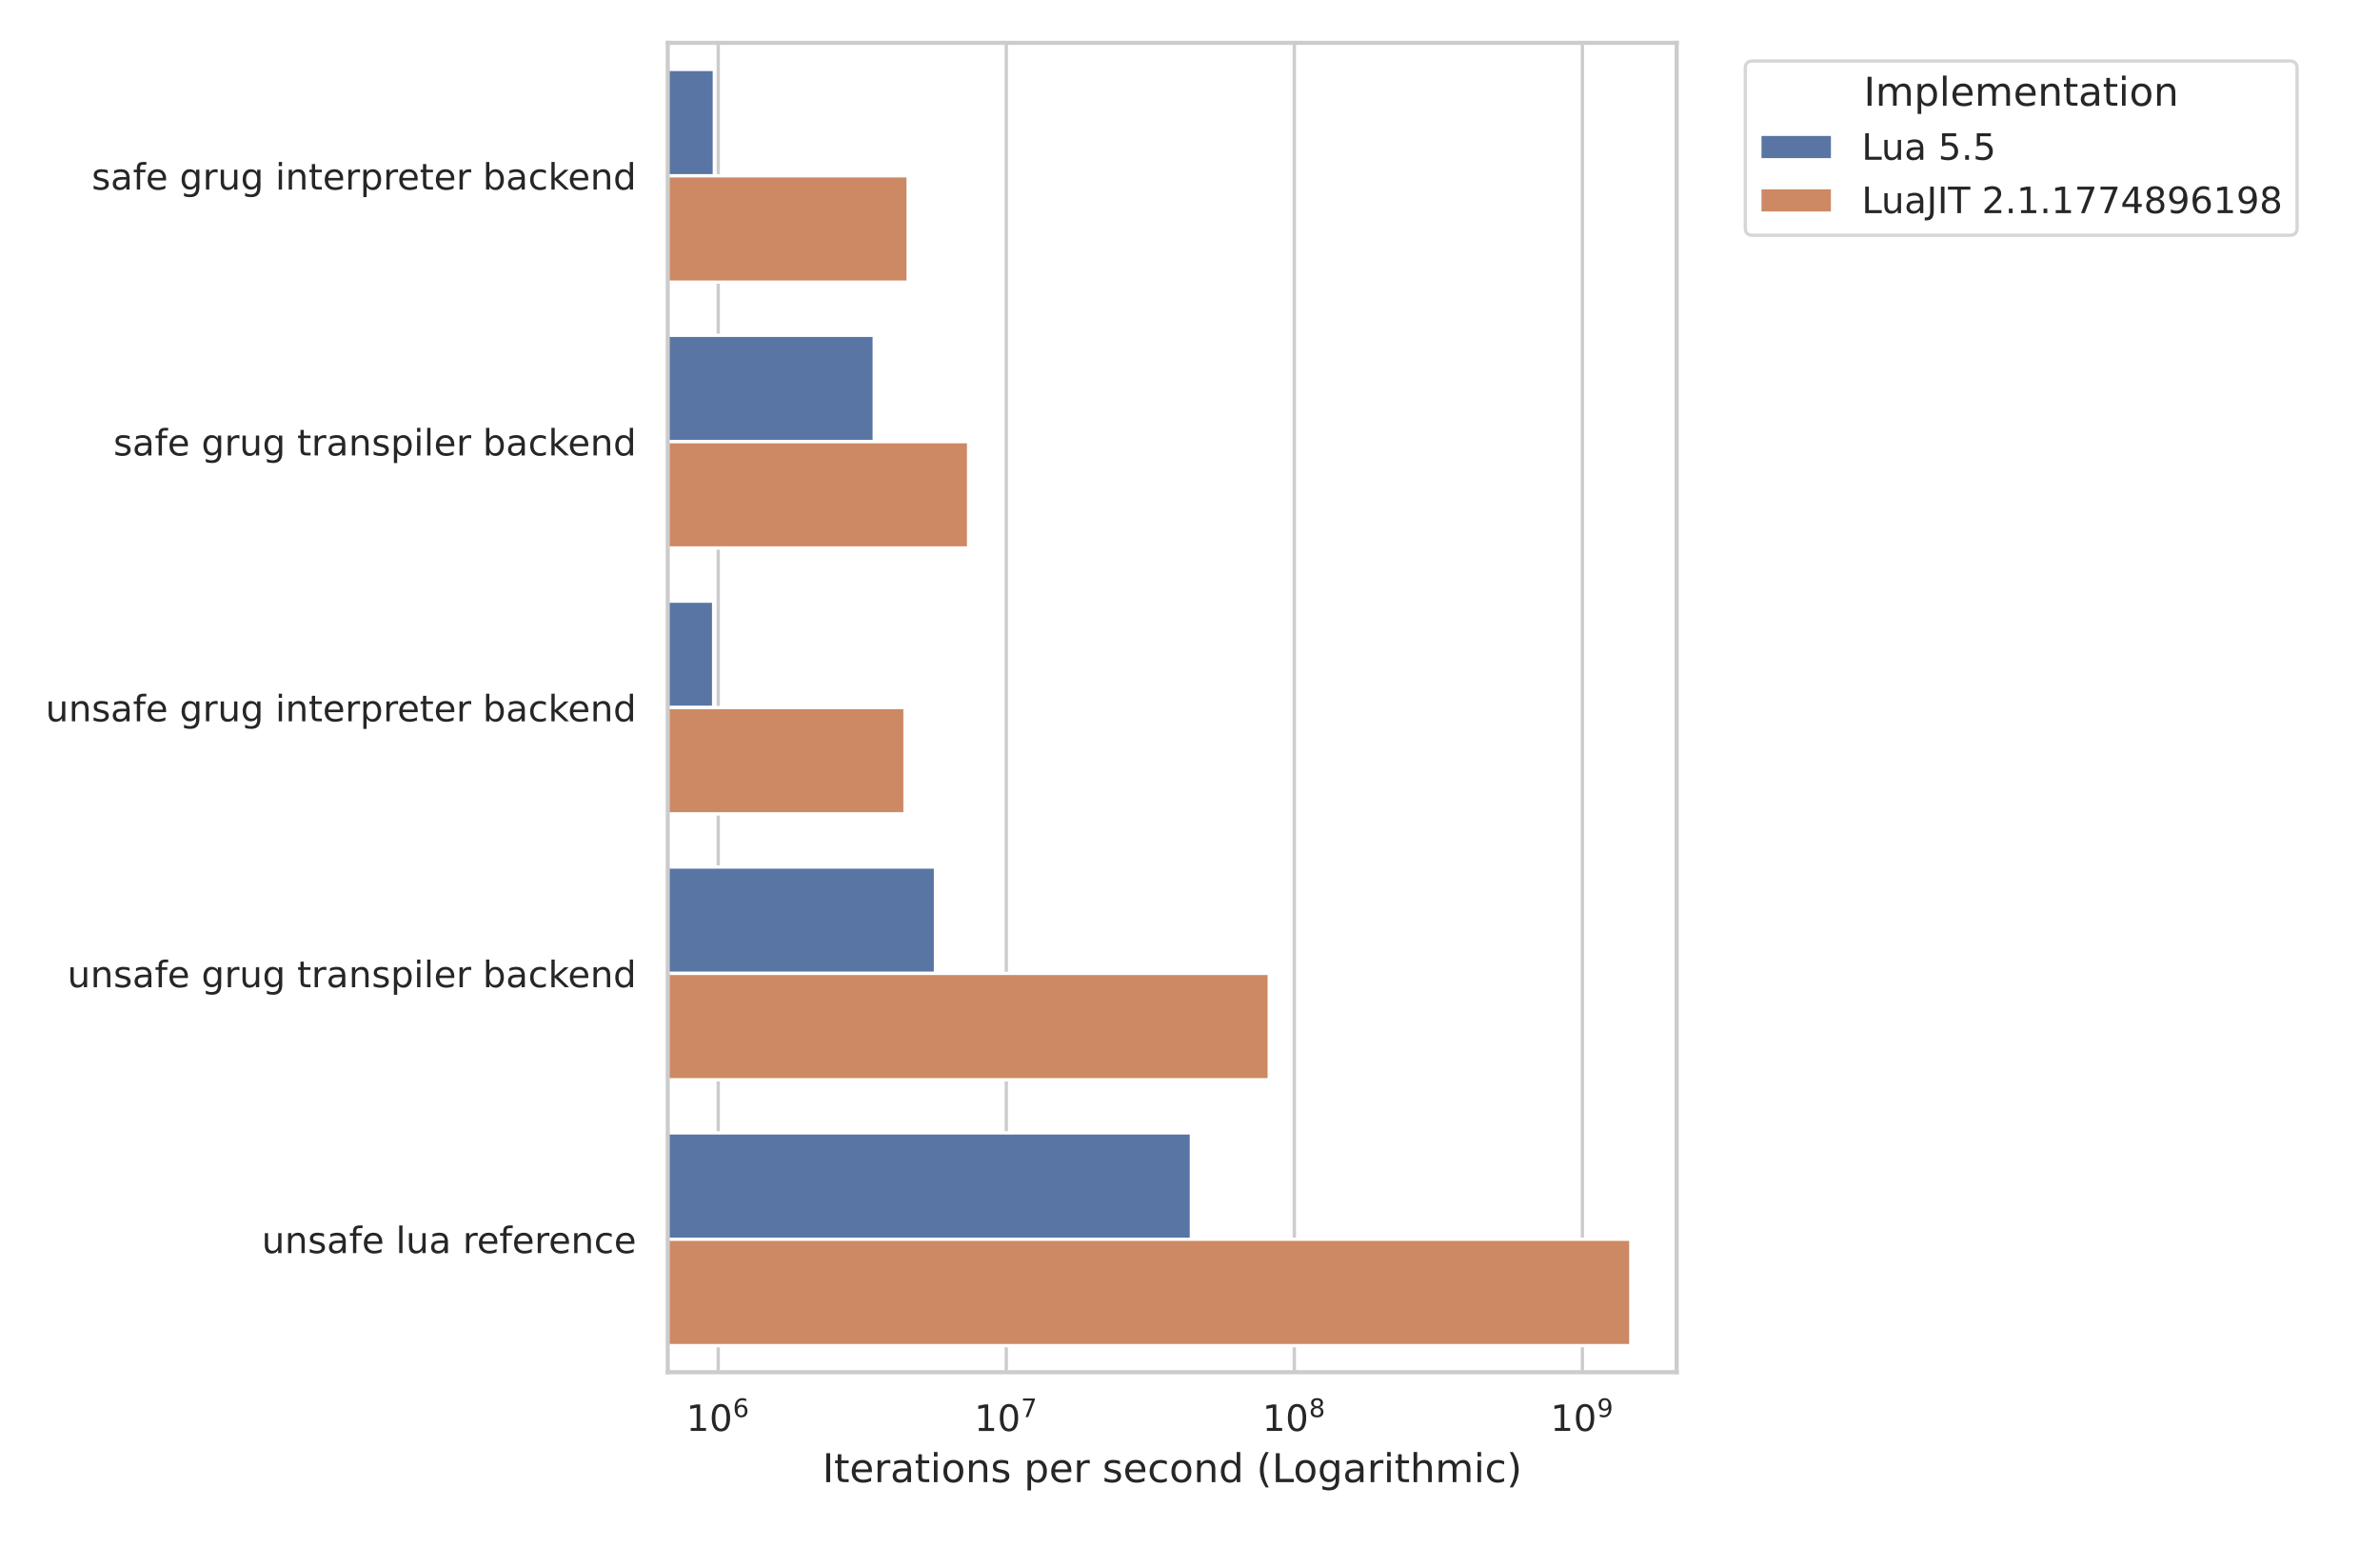
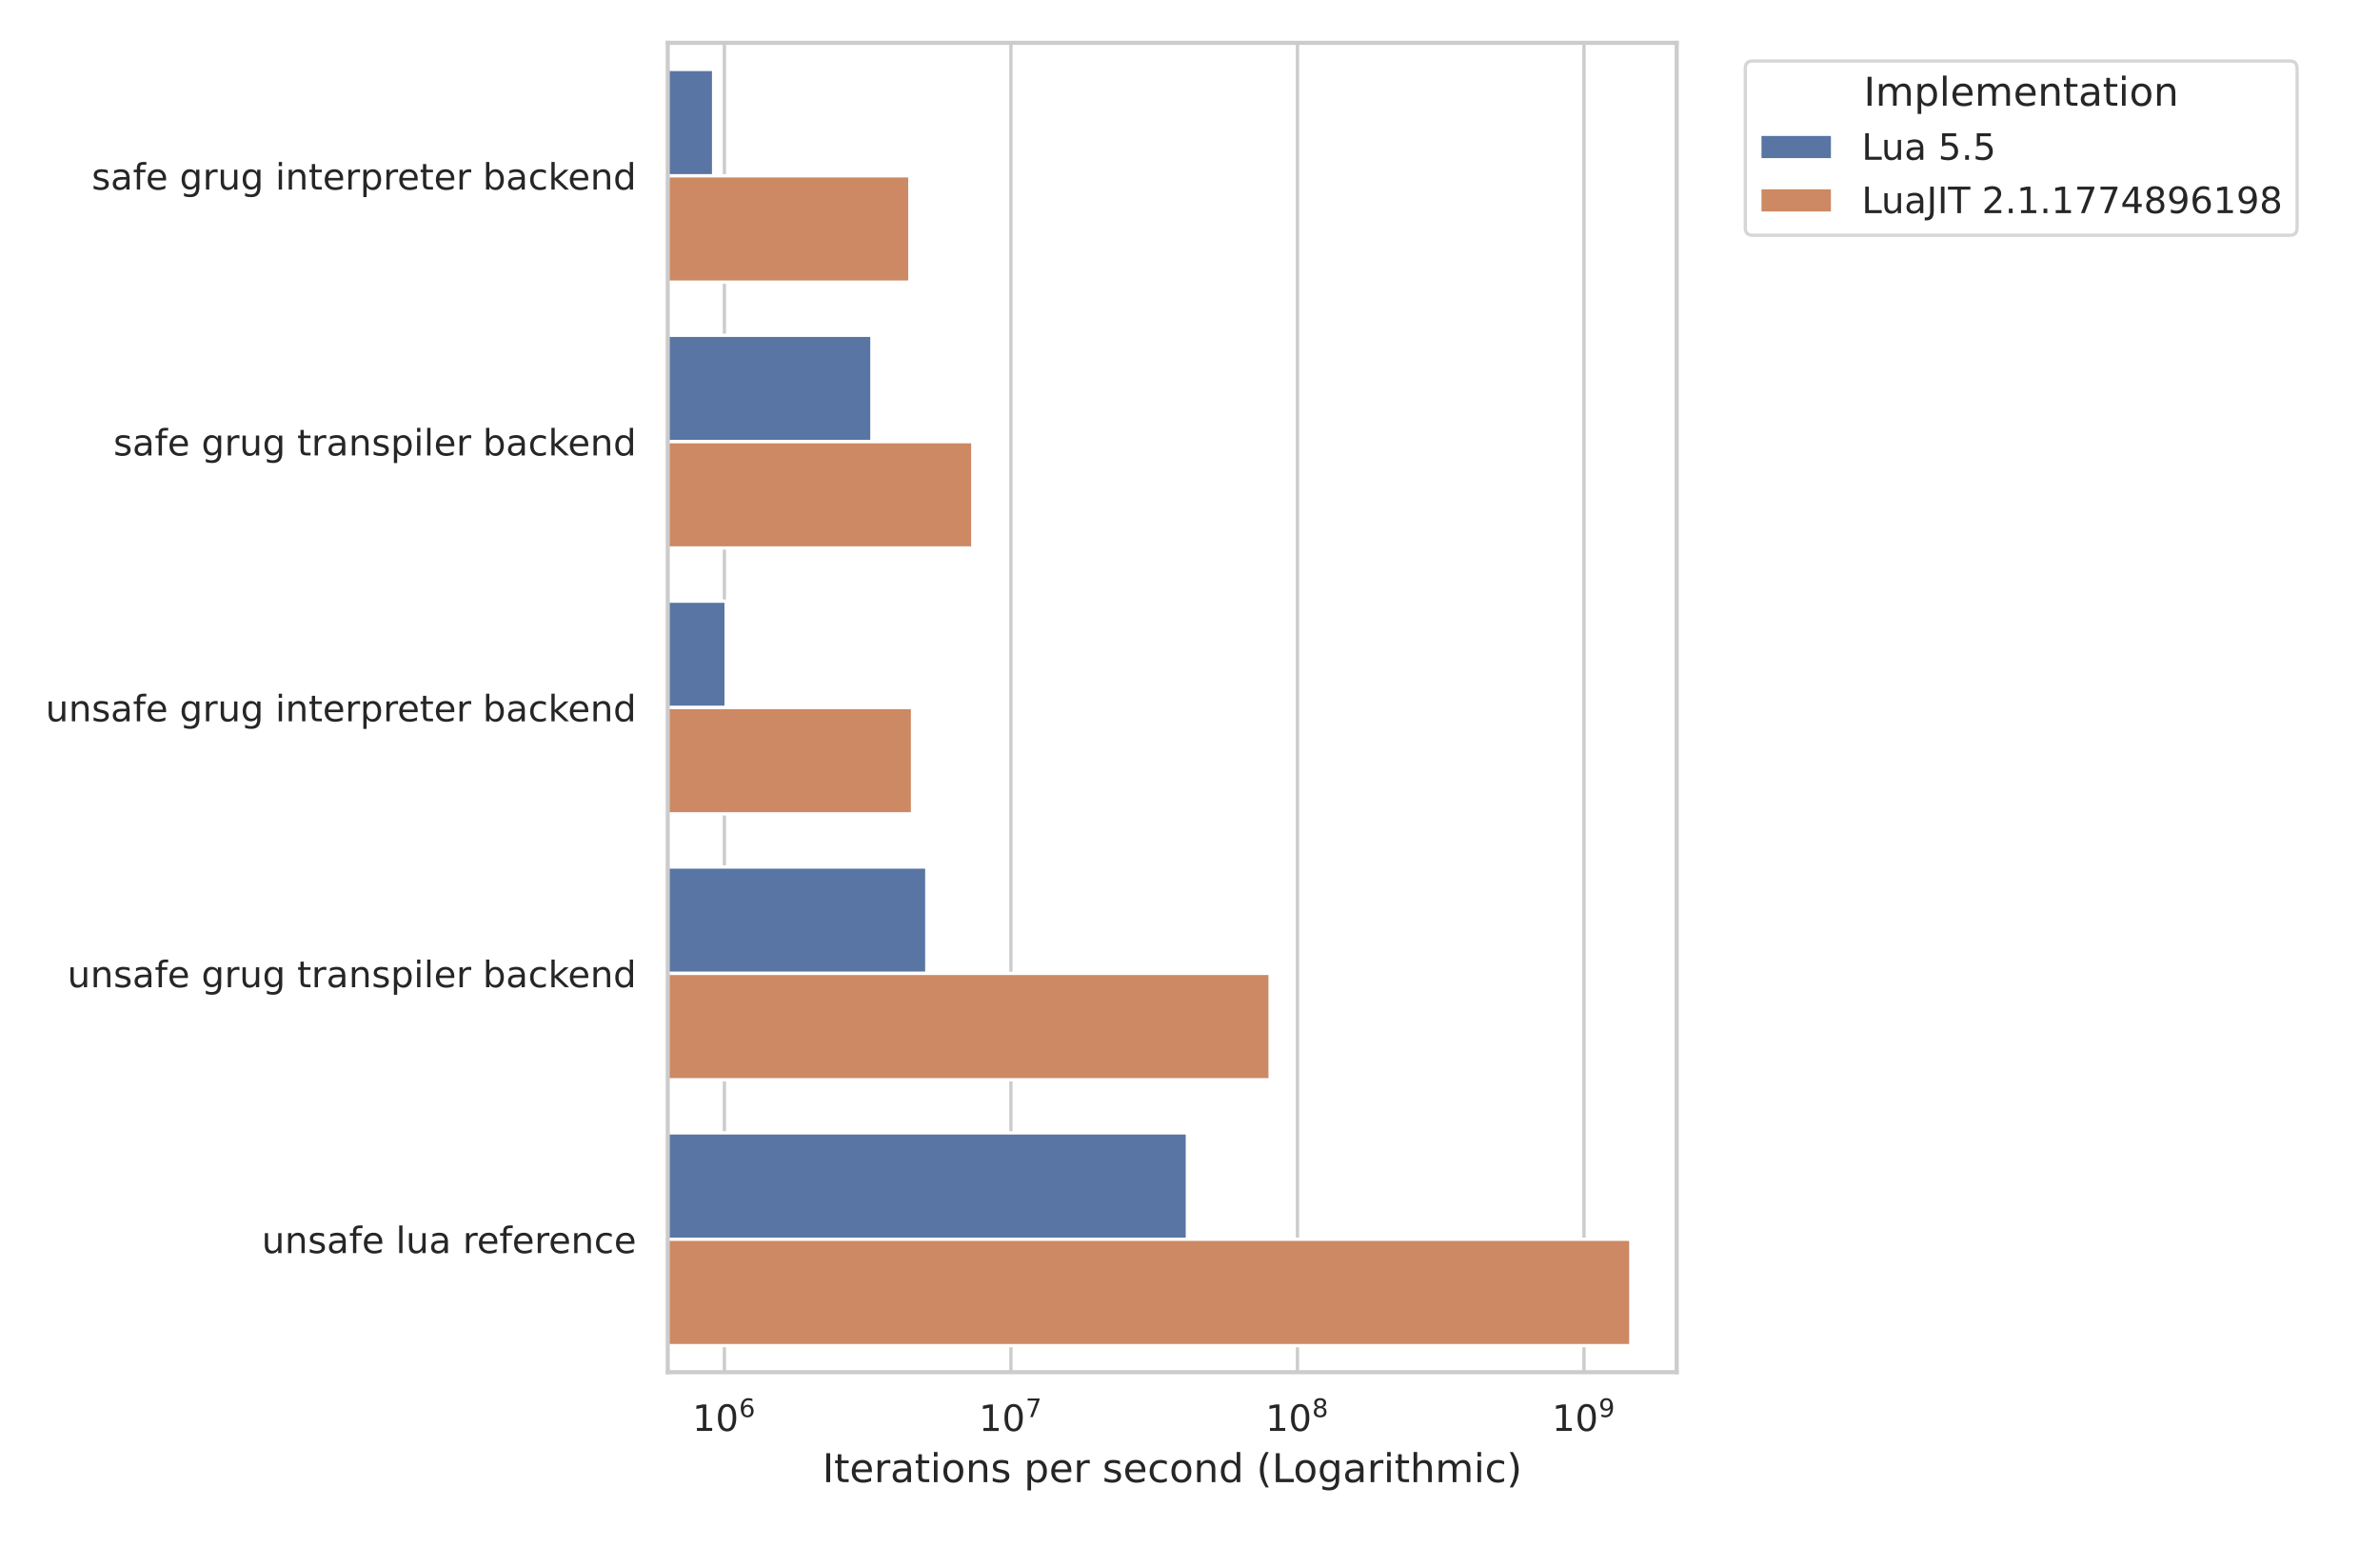
<svg xmlns="http://www.w3.org/2000/svg" xmlns:xlink="http://www.w3.org/1999/xlink" width="720pt" height="468pt" viewBox="0 0 720 468" version="1.1">
  <defs>
    <style type="text/css">*{stroke-linejoin: round; stroke-linecap: butt}</style>
  </defs>
  <g id="figure_1">
    <g id="patch_1">
      <path d="M 0 468  L 720 468  L 720 0  L 0 0  z " style="fill: #ffffff" />
    </g>
    <g id="axes_1">
      <g id="patch_2">
        <path d="M 202.01 415.116  L 507.23 415.116  L 507.23 12.96  L 202.01 12.96  z " style="fill: #ffffff" />
      </g>
      <g id="matplotlib.axis_1">
        <g id="xtick_1">
          <g id="line2d_1">
-             <path d="M 217.283 415.116  L 217.283 12.96  " clip-path="url(#pfead2e933a)" style="fill: none; stroke: #cccccc; stroke-linecap: round" />
+             <path d="M 219.144 415.116  L 219.144 12.96  " clip-path="url(#ped291c36e3)" style="fill: none; stroke: #cccccc; stroke-linecap: round" />
          </g>
          <g id="text_1">
-             <g style="fill: #262626" transform="translate(207.6026 432.9743) scale(0.11 -0.11)">
+             <g style="fill: #262626" transform="translate(209.4644 432.9743) scale(0.11 -0.11)">
              <defs>
                <path id="DejaVuSans-31" d="M 794 531  L 1825 531  L 1825 4091  L 703 3866  L 703 4441  L 1819 4666  L 2450 4666  L 2450 531  L 3481 531  L 3481 0  L 794 0  L 794 531  z " transform="scale(0.015625)" />
                <path id="DejaVuSans-30" d="M 2034 4250  Q 1547 4250 1301 3770  Q 1056 3291 1056 2328  Q 1056 1369 1301 889  Q 1547 409 2034 409  Q 2525 409 2770 889  Q 3016 1369 3016 2328  Q 3016 3291 2770 3770  Q 2525 4250 2034 4250  z M 2034 4750  Q 2819 4750 3233 4129  Q 3647 3509 3647 2328  Q 3647 1150 3233 529  Q 2819 -91 2034 -91  Q 1250 -91 836 529  Q 422 1150 422 2328  Q 422 3509 836 4129  Q 1250 4750 2034 4750  z " transform="scale(0.015625)" />
                <path id="DejaVuSans-36" d="M 2113 2584  Q 1688 2584 1439 2293  Q 1191 2003 1191 1497  Q 1191 994 1439 701  Q 1688 409 2113 409  Q 2538 409 2786 701  Q 3034 994 3034 1497  Q 3034 2003 2786 2293  Q 2538 2584 2113 2584  z M 3366 4563  L 3366 3988  Q 3128 4100 2886 4159  Q 2644 4219 2406 4219  Q 1781 4219 1451 3797  Q 1122 3375 1075 2522  Q 1259 2794 1537 2939  Q 1816 3084 2150 3084  Q 2853 3084 3261 2657  Q 3669 2231 3669 1497  Q 3669 778 3244 343  Q 2819 -91 2113 -91  Q 1303 -91 875 529  Q 447 1150 447 2328  Q 447 3434 972 4092  Q 1497 4750 2381 4750  Q 2619 4750 2861 4703  Q 3103 4656 3366 4563  z " transform="scale(0.015625)" />
              </defs>
              <use xlink:href="#DejaVuSans-31" transform="translate(0 0.765625)" />
              <use xlink:href="#DejaVuSans-30" transform="translate(63.62305 0.765625)" />
              <use xlink:href="#DejaVuSans-36" transform="translate(128.2031 39.04688) scale(0.7)" />
            </g>
          </g>
        </g>
        <g id="xtick_2">
          <g id="line2d_2">
-             <path d="M 304.425 415.116  L 304.425 12.96  " clip-path="url(#pfead2e933a)" style="fill: none; stroke: #cccccc; stroke-linecap: round" />
+             <path d="M 305.827 415.116  L 305.827 12.96  " clip-path="url(#ped291c36e3)" style="fill: none; stroke: #cccccc; stroke-linecap: round" />
          </g>
          <g id="text_2">
-             <g style="fill: #262626" transform="translate(294.7449 432.9743) scale(0.11 -0.11)">
+             <g style="fill: #262626" transform="translate(296.1472 432.9743) scale(0.11 -0.11)">
              <defs>
                <path id="DejaVuSans-37" d="M 525 4666  L 3525 4666  L 3525 4397  L 1831 0  L 1172 0  L 2766 4134  L 525 4134  L 525 4666  z " transform="scale(0.015625)" />
              </defs>
              <use xlink:href="#DejaVuSans-31" transform="translate(0 0.684375)" />
              <use xlink:href="#DejaVuSans-30" transform="translate(63.62305 0.684375)" />
              <use xlink:href="#DejaVuSans-37" transform="translate(128.2031 38.96563) scale(0.7)" />
            </g>
          </g>
        </g>
        <g id="xtick_3">
          <g id="line2d_3">
-             <path d="M 391.567 415.116  L 391.567 12.96  " clip-path="url(#pfead2e933a)" style="fill: none; stroke: #cccccc; stroke-linecap: round" />
+             <path d="M 392.51 415.116  L 392.51 12.96  " clip-path="url(#ped291c36e3)" style="fill: none; stroke: #cccccc; stroke-linecap: round" />
          </g>
          <g id="text_3">
-             <g style="fill: #262626" transform="translate(381.8873 432.9743) scale(0.11 -0.11)">
+             <g style="fill: #262626" transform="translate(382.8301 432.9743) scale(0.11 -0.11)">
              <defs>
                <path id="DejaVuSans-38" d="M 2034 2216  Q 1584 2216 1326 1975  Q 1069 1734 1069 1313  Q 1069 891 1326 650  Q 1584 409 2034 409  Q 2484 409 2743 651  Q 3003 894 3003 1313  Q 3003 1734 2745 1975  Q 2488 2216 2034 2216  z M 1403 2484  Q 997 2584 770 2862  Q 544 3141 544 3541  Q 544 4100 942 4425  Q 1341 4750 2034 4750  Q 2731 4750 3128 4425  Q 3525 4100 3525 3541  Q 3525 3141 3298 2862  Q 3072 2584 2669 2484  Q 3125 2378 3379 2068  Q 3634 1759 3634 1313  Q 3634 634 3220 271  Q 2806 -91 2034 -91  Q 1263 -91 848 271  Q 434 634 434 1313  Q 434 1759 690 2068  Q 947 2378 1403 2484  z M 1172 3481  Q 1172 3119 1398 2916  Q 1625 2713 2034 2713  Q 2441 2713 2670 2916  Q 2900 3119 2900 3481  Q 2900 3844 2670 4047  Q 2441 4250 2034 4250  Q 1625 4250 1398 4047  Q 1172 3844 1172 3481  z " transform="scale(0.015625)" />
              </defs>
              <use xlink:href="#DejaVuSans-31" transform="translate(0 0.765625)" />
              <use xlink:href="#DejaVuSans-30" transform="translate(63.62305 0.765625)" />
              <use xlink:href="#DejaVuSans-38" transform="translate(128.2031 39.04688) scale(0.7)" />
            </g>
          </g>
        </g>
        <g id="xtick_4">
          <g id="line2d_4">
-             <path d="M 478.71 415.116  L 478.71 12.96  " clip-path="url(#pfead2e933a)" style="fill: none; stroke: #cccccc; stroke-linecap: round" />
+             <path d="M 479.193 415.116  L 479.193 12.96  " clip-path="url(#ped291c36e3)" style="fill: none; stroke: #cccccc; stroke-linecap: round" />
          </g>
          <g id="text_4">
-             <g style="fill: #262626" transform="translate(469.0297 432.9743) scale(0.11 -0.11)">
+             <g style="fill: #262626" transform="translate(469.5129 432.9743) scale(0.11 -0.11)">
              <defs>
                <path id="DejaVuSans-39" d="M 703 97  L 703 672  Q 941 559 1184 500  Q 1428 441 1663 441  Q 2288 441 2617 861  Q 2947 1281 2994 2138  Q 2813 1869 2534 1725  Q 2256 1581 1919 1581  Q 1219 1581 811 2004  Q 403 2428 403 3163  Q 403 3881 828 4315  Q 1253 4750 1959 4750  Q 2769 4750 3195 4129  Q 3622 3509 3622 2328  Q 3622 1225 3098 567  Q 2575 -91 1691 -91  Q 1453 -91 1209 -44  Q 966 3 703 97  z M 1959 2075  Q 2384 2075 2632 2365  Q 2881 2656 2881 3163  Q 2881 3666 2632 3958  Q 2384 4250 1959 4250  Q 1534 4250 1286 3958  Q 1038 3666 1038 3163  Q 1038 2656 1286 2365  Q 1534 2075 1959 2075  z " transform="scale(0.015625)" />
              </defs>
              <use xlink:href="#DejaVuSans-31" transform="translate(0 0.765625)" />
              <use xlink:href="#DejaVuSans-30" transform="translate(63.62305 0.765625)" />
              <use xlink:href="#DejaVuSans-39" transform="translate(128.2031 39.04688) scale(0.7)" />
            </g>
          </g>
        </g>
        <g id="xtick_5" />
        <g id="xtick_6" />
        <g id="xtick_7" />
        <g id="xtick_8" />
        <g id="xtick_9" />
        <g id="xtick_10" />
        <g id="xtick_11" />
        <g id="xtick_12" />
        <g id="xtick_13" />
        <g id="xtick_14" />
        <g id="xtick_15" />
        <g id="xtick_16" />
        <g id="xtick_17" />
        <g id="xtick_18" />
        <g id="xtick_19" />
        <g id="xtick_20" />
        <g id="xtick_21" />
        <g id="xtick_22" />
        <g id="xtick_23" />
        <g id="xtick_24" />
        <g id="xtick_25" />
        <g id="xtick_26" />
        <g id="xtick_27" />
        <g id="xtick_28" />
        <g id="xtick_29" />
        <g id="xtick_30" />
        <g id="xtick_31" />
        <g id="xtick_32" />
        <g id="text_5">
          <g style="fill: #262626" transform="translate(248.7809 448.3801) scale(0.12 -0.12)">
            <defs>
              <path id="DejaVuSans-49" d="M 628 4666  L 1259 4666  L 1259 0  L 628 0  L 628 4666  z " transform="scale(0.015625)" />
              <path id="DejaVuSans-74" d="M 1172 4494  L 1172 3500  L 2356 3500  L 2356 3053  L 1172 3053  L 1172 1153  Q 1172 725 1289 603  Q 1406 481 1766 481  L 2356 481  L 2356 0  L 1766 0  Q 1100 0 847 248  Q 594 497 594 1153  L 594 3053  L 172 3053  L 172 3500  L 594 3500  L 594 4494  L 1172 4494  z " transform="scale(0.015625)" />
              <path id="DejaVuSans-65" d="M 3597 1894  L 3597 1613  L 953 1613  Q 991 1019 1311 708  Q 1631 397 2203 397  Q 2534 397 2845 478  Q 3156 559 3463 722  L 3463 178  Q 3153 47 2828 -22  Q 2503 -91 2169 -91  Q 1331 -91 842 396  Q 353 884 353 1716  Q 353 2575 817 3079  Q 1281 3584 2069 3584  Q 2775 3584 3186 3129  Q 3597 2675 3597 1894  z M 3022 2063  Q 3016 2534 2758 2815  Q 2500 3097 2075 3097  Q 1594 3097 1305 2825  Q 1016 2553 972 2059  L 3022 2063  z " transform="scale(0.015625)" />
              <path id="DejaVuSans-72" d="M 2631 2963  Q 2534 3019 2420 3045  Q 2306 3072 2169 3072  Q 1681 3072 1420 2755  Q 1159 2438 1159 1844  L 1159 0  L 581 0  L 581 3500  L 1159 3500  L 1159 2956  Q 1341 3275 1631 3429  Q 1922 3584 2338 3584  Q 2397 3584 2469 3576  Q 2541 3569 2628 3553  L 2631 2963  z " transform="scale(0.015625)" />
              <path id="DejaVuSans-61" d="M 2194 1759  Q 1497 1759 1228 1600  Q 959 1441 959 1056  Q 959 750 1161 570  Q 1363 391 1709 391  Q 2188 391 2477 730  Q 2766 1069 2766 1631  L 2766 1759  L 2194 1759  z M 3341 1997  L 3341 0  L 2766 0  L 2766 531  Q 2569 213 2275 61  Q 1981 -91 1556 -91  Q 1019 -91 701 211  Q 384 513 384 1019  Q 384 1609 779 1909  Q 1175 2209 1959 2209  L 2766 2209  L 2766 2266  Q 2766 2663 2505 2880  Q 2244 3097 1772 3097  Q 1472 3097 1187 3025  Q 903 2953 641 2809  L 641 3341  Q 956 3463 1253 3523  Q 1550 3584 1831 3584  Q 2591 3584 2966 3190  Q 3341 2797 3341 1997  z " transform="scale(0.015625)" />
              <path id="DejaVuSans-69" d="M 603 3500  L 1178 3500  L 1178 0  L 603 0  L 603 3500  z M 603 4863  L 1178 4863  L 1178 4134  L 603 4134  L 603 4863  z " transform="scale(0.015625)" />
              <path id="DejaVuSans-6f" d="M 1959 3097  Q 1497 3097 1228 2736  Q 959 2375 959 1747  Q 959 1119 1226 758  Q 1494 397 1959 397  Q 2419 397 2687 759  Q 2956 1122 2956 1747  Q 2956 2369 2687 2733  Q 2419 3097 1959 3097  z M 1959 3584  Q 2709 3584 3137 3096  Q 3566 2609 3566 1747  Q 3566 888 3137 398  Q 2709 -91 1959 -91  Q 1206 -91 779 398  Q 353 888 353 1747  Q 353 2609 779 3096  Q 1206 3584 1959 3584  z " transform="scale(0.015625)" />
              <path id="DejaVuSans-6e" d="M 3513 2113  L 3513 0  L 2938 0  L 2938 2094  Q 2938 2591 2744 2837  Q 2550 3084 2163 3084  Q 1697 3084 1428 2787  Q 1159 2491 1159 1978  L 1159 0  L 581 0  L 581 3500  L 1159 3500  L 1159 2956  Q 1366 3272 1645 3428  Q 1925 3584 2291 3584  Q 2894 3584 3203 3211  Q 3513 2838 3513 2113  z " transform="scale(0.015625)" />
              <path id="DejaVuSans-73" d="M 2834 3397  L 2834 2853  Q 2591 2978 2328 3040  Q 2066 3103 1784 3103  Q 1356 3103 1142 2972  Q 928 2841 928 2578  Q 928 2378 1081 2264  Q 1234 2150 1697 2047  L 1894 2003  Q 2506 1872 2764 1633  Q 3022 1394 3022 966  Q 3022 478 2636 193  Q 2250 -91 1575 -91  Q 1294 -91 989 -36  Q 684 19 347 128  L 347 722  Q 666 556 975 473  Q 1284 391 1588 391  Q 1994 391 2212 530  Q 2431 669 2431 922  Q 2431 1156 2273 1281  Q 2116 1406 1581 1522  L 1381 1569  Q 847 1681 609 1914  Q 372 2147 372 2553  Q 372 3047 722 3315  Q 1072 3584 1716 3584  Q 2034 3584 2315 3537  Q 2597 3491 2834 3397  z " transform="scale(0.015625)" />
              <path id="DejaVuSans-20" transform="scale(0.015625)" />
              <path id="DejaVuSans-70" d="M 1159 525  L 1159 -1331  L 581 -1331  L 581 3500  L 1159 3500  L 1159 2969  Q 1341 3281 1617 3432  Q 1894 3584 2278 3584  Q 2916 3584 3314 3078  Q 3713 2572 3713 1747  Q 3713 922 3314 415  Q 2916 -91 2278 -91  Q 1894 -91 1617 61  Q 1341 213 1159 525  z M 3116 1747  Q 3116 2381 2855 2742  Q 2594 3103 2138 3103  Q 1681 3103 1420 2742  Q 1159 2381 1159 1747  Q 1159 1113 1420 752  Q 1681 391 2138 391  Q 2594 391 2855 752  Q 3116 1113 3116 1747  z " transform="scale(0.015625)" />
              <path id="DejaVuSans-63" d="M 3122 3366  L 3122 2828  Q 2878 2963 2633 3030  Q 2388 3097 2138 3097  Q 1578 3097 1268 2742  Q 959 2388 959 1747  Q 959 1106 1268 751  Q 1578 397 2138 397  Q 2388 397 2633 464  Q 2878 531 3122 666  L 3122 134  Q 2881 22 2623 -34  Q 2366 -91 2075 -91  Q 1284 -91 818 406  Q 353 903 353 1747  Q 353 2603 823 3093  Q 1294 3584 2113 3584  Q 2378 3584 2631 3529  Q 2884 3475 3122 3366  z " transform="scale(0.015625)" />
              <path id="DejaVuSans-64" d="M 2906 2969  L 2906 4863  L 3481 4863  L 3481 0  L 2906 0  L 2906 525  Q 2725 213 2448 61  Q 2172 -91 1784 -91  Q 1150 -91 751 415  Q 353 922 353 1747  Q 353 2572 751 3078  Q 1150 3584 1784 3584  Q 2172 3584 2448 3432  Q 2725 3281 2906 2969  z M 947 1747  Q 947 1113 1208 752  Q 1469 391 1925 391  Q 2381 391 2643 752  Q 2906 1113 2906 1747  Q 2906 2381 2643 2742  Q 2381 3103 1925 3103  Q 1469 3103 1208 2742  Q 947 2381 947 1747  z " transform="scale(0.015625)" />
              <path id="DejaVuSans-28" d="M 1984 4856  Q 1566 4138 1362 3434  Q 1159 2731 1159 2009  Q 1159 1288 1364 580  Q 1569 -128 1984 -844  L 1484 -844  Q 1016 -109 783 600  Q 550 1309 550 2009  Q 550 2706 781 3412  Q 1013 4119 1484 4856  L 1984 4856  z " transform="scale(0.015625)" />
              <path id="DejaVuSans-4c" d="M 628 4666  L 1259 4666  L 1259 531  L 3531 531  L 3531 0  L 628 0  L 628 4666  z " transform="scale(0.015625)" />
              <path id="DejaVuSans-67" d="M 2906 1791  Q 2906 2416 2648 2759  Q 2391 3103 1925 3103  Q 1463 3103 1205 2759  Q 947 2416 947 1791  Q 947 1169 1205 825  Q 1463 481 1925 481  Q 2391 481 2648 825  Q 2906 1169 2906 1791  z M 3481 434  Q 3481 -459 3084 -895  Q 2688 -1331 1869 -1331  Q 1566 -1331 1297 -1286  Q 1028 -1241 775 -1147  L 775 -588  Q 1028 -725 1275 -790  Q 1522 -856 1778 -856  Q 2344 -856 2625 -561  Q 2906 -266 2906 331  L 2906 616  Q 2728 306 2450 153  Q 2172 0 1784 0  Q 1141 0 747 490  Q 353 981 353 1791  Q 353 2603 747 3093  Q 1141 3584 1784 3584  Q 2172 3584 2450 3431  Q 2728 3278 2906 2969  L 2906 3500  L 3481 3500  L 3481 434  z " transform="scale(0.015625)" />
              <path id="DejaVuSans-68" d="M 3513 2113  L 3513 0  L 2938 0  L 2938 2094  Q 2938 2591 2744 2837  Q 2550 3084 2163 3084  Q 1697 3084 1428 2787  Q 1159 2491 1159 1978  L 1159 0  L 581 0  L 581 4863  L 1159 4863  L 1159 2956  Q 1366 3272 1645 3428  Q 1925 3584 2291 3584  Q 2894 3584 3203 3211  Q 3513 2838 3513 2113  z " transform="scale(0.015625)" />
              <path id="DejaVuSans-6d" d="M 3328 2828  Q 3544 3216 3844 3400  Q 4144 3584 4550 3584  Q 5097 3584 5394 3201  Q 5691 2819 5691 2113  L 5691 0  L 5113 0  L 5113 2094  Q 5113 2597 4934 2840  Q 4756 3084 4391 3084  Q 3944 3084 3684 2787  Q 3425 2491 3425 1978  L 3425 0  L 2847 0  L 2847 2094  Q 2847 2600 2669 2842  Q 2491 3084 2119 3084  Q 1678 3084 1418 2786  Q 1159 2488 1159 1978  L 1159 0  L 581 0  L 581 3500  L 1159 3500  L 1159 2956  Q 1356 3278 1631 3431  Q 1906 3584 2284 3584  Q 2666 3584 2933 3390  Q 3200 3197 3328 2828  z " transform="scale(0.015625)" />
              <path id="DejaVuSans-29" d="M 513 4856  L 1013 4856  Q 1481 4119 1714 3412  Q 1947 2706 1947 2009  Q 1947 1309 1714 600  Q 1481 -109 1013 -844  L 513 -844  Q 928 -128 1133 580  Q 1338 1288 1338 2009  Q 1338 2731 1133 3434  Q 928 4138 513 4856  z " transform="scale(0.015625)" />
            </defs>
            <use xlink:href="#DejaVuSans-49" />
            <use xlink:href="#DejaVuSans-74" transform="translate(29.49219 0)" />
            <use xlink:href="#DejaVuSans-65" transform="translate(68.70117 0)" />
            <use xlink:href="#DejaVuSans-72" transform="translate(130.2246 0)" />
            <use xlink:href="#DejaVuSans-61" transform="translate(171.3379 0)" />
            <use xlink:href="#DejaVuSans-74" transform="translate(232.6172 0)" />
            <use xlink:href="#DejaVuSans-69" transform="translate(271.8262 0)" />
            <use xlink:href="#DejaVuSans-6f" transform="translate(299.6094 0)" />
            <use xlink:href="#DejaVuSans-6e" transform="translate(360.791 0)" />
            <use xlink:href="#DejaVuSans-73" transform="translate(424.1699 0)" />
            <use xlink:href="#DejaVuSans-20" transform="translate(476.2695 0)" />
            <use xlink:href="#DejaVuSans-70" transform="translate(508.0566 0)" />
            <use xlink:href="#DejaVuSans-65" transform="translate(571.5332 0)" />
            <use xlink:href="#DejaVuSans-72" transform="translate(633.0566 0)" />
            <use xlink:href="#DejaVuSans-20" transform="translate(674.1699 0)" />
            <use xlink:href="#DejaVuSans-73" transform="translate(705.957 0)" />
            <use xlink:href="#DejaVuSans-65" transform="translate(758.0566 0)" />
            <use xlink:href="#DejaVuSans-63" transform="translate(819.5801 0)" />
            <use xlink:href="#DejaVuSans-6f" transform="translate(874.5605 0)" />
            <use xlink:href="#DejaVuSans-6e" transform="translate(935.7422 0)" />
            <use xlink:href="#DejaVuSans-64" transform="translate(999.1211 0)" />
            <use xlink:href="#DejaVuSans-20" transform="translate(1062.598 0)" />
            <use xlink:href="#DejaVuSans-28" transform="translate(1094.385 0)" />
            <use xlink:href="#DejaVuSans-4c" transform="translate(1133.398 0)" />
            <use xlink:href="#DejaVuSans-6f" transform="translate(1187.361 0)" />
            <use xlink:href="#DejaVuSans-67" transform="translate(1248.543 0)" />
            <use xlink:href="#DejaVuSans-61" transform="translate(1312.02 0)" />
            <use xlink:href="#DejaVuSans-72" transform="translate(1373.299 0)" />
            <use xlink:href="#DejaVuSans-69" transform="translate(1414.412 0)" />
            <use xlink:href="#DejaVuSans-74" transform="translate(1442.195 0)" />
            <use xlink:href="#DejaVuSans-68" transform="translate(1481.404 0)" />
            <use xlink:href="#DejaVuSans-6d" transform="translate(1544.783 0)" />
            <use xlink:href="#DejaVuSans-69" transform="translate(1642.195 0)" />
            <use xlink:href="#DejaVuSans-63" transform="translate(1669.979 0)" />
            <use xlink:href="#DejaVuSans-29" transform="translate(1724.959 0)" />
          </g>
        </g>
      </g>
      <g id="matplotlib.axis_2">
        <g id="ytick_1">
          <g id="text_6">
            <g style="fill: #262626" transform="translate(27.72484 57.35474) scale(0.11 -0.11)">
              <defs>
                <path id="DejaVuSans-66" d="M 2375 4863  L 2375 4384  L 1825 4384  Q 1516 4384 1395 4259  Q 1275 4134 1275 3809  L 1275 3500  L 2222 3500  L 2222 3053  L 1275 3053  L 1275 0  L 697 0  L 697 3053  L 147 3053  L 147 3500  L 697 3500  L 697 3744  Q 697 4328 969 4595  Q 1241 4863 1831 4863  L 2375 4863  z " transform="scale(0.015625)" />
                <path id="DejaVuSans-75" d="M 544 1381  L 544 3500  L 1119 3500  L 1119 1403  Q 1119 906 1312 657  Q 1506 409 1894 409  Q 2359 409 2629 706  Q 2900 1003 2900 1516  L 2900 3500  L 3475 3500  L 3475 0  L 2900 0  L 2900 538  Q 2691 219 2414 64  Q 2138 -91 1772 -91  Q 1169 -91 856 284  Q 544 659 544 1381  z M 1991 3584  L 1991 3584  z " transform="scale(0.015625)" />
                <path id="DejaVuSans-62" d="M 3116 1747  Q 3116 2381 2855 2742  Q 2594 3103 2138 3103  Q 1681 3103 1420 2742  Q 1159 2381 1159 1747  Q 1159 1113 1420 752  Q 1681 391 2138 391  Q 2594 391 2855 752  Q 3116 1113 3116 1747  z M 1159 2969  Q 1341 3281 1617 3432  Q 1894 3584 2278 3584  Q 2916 3584 3314 3078  Q 3713 2572 3713 1747  Q 3713 922 3314 415  Q 2916 -91 2278 -91  Q 1894 -91 1617 61  Q 1341 213 1159 525  L 1159 0  L 581 0  L 581 4863  L 1159 4863  L 1159 2969  z " transform="scale(0.015625)" />
                <path id="DejaVuSans-6b" d="M 581 4863  L 1159 4863  L 1159 1991  L 2875 3500  L 3609 3500  L 1753 1863  L 3688 0  L 2938 0  L 1159 1709  L 1159 0  L 581 0  L 581 4863  z " transform="scale(0.015625)" />
              </defs>
              <use xlink:href="#DejaVuSans-73" />
              <use xlink:href="#DejaVuSans-61" transform="translate(52.09961 0)" />
              <use xlink:href="#DejaVuSans-66" transform="translate(113.3789 0)" />
              <use xlink:href="#DejaVuSans-65" transform="translate(148.584 0)" />
              <use xlink:href="#DejaVuSans-20" transform="translate(210.1074 0)" />
              <use xlink:href="#DejaVuSans-67" transform="translate(241.8945 0)" />
              <use xlink:href="#DejaVuSans-72" transform="translate(305.3711 0)" />
              <use xlink:href="#DejaVuSans-75" transform="translate(346.4844 0)" />
              <use xlink:href="#DejaVuSans-67" transform="translate(409.8633 0)" />
              <use xlink:href="#DejaVuSans-20" transform="translate(473.3398 0)" />
              <use xlink:href="#DejaVuSans-69" transform="translate(505.127 0)" />
              <use xlink:href="#DejaVuSans-6e" transform="translate(532.9102 0)" />
              <use xlink:href="#DejaVuSans-74" transform="translate(596.2891 0)" />
              <use xlink:href="#DejaVuSans-65" transform="translate(635.498 0)" />
              <use xlink:href="#DejaVuSans-72" transform="translate(697.0215 0)" />
              <use xlink:href="#DejaVuSans-70" transform="translate(738.1348 0)" />
              <use xlink:href="#DejaVuSans-72" transform="translate(801.6113 0)" />
              <use xlink:href="#DejaVuSans-65" transform="translate(840.4746 0)" />
              <use xlink:href="#DejaVuSans-74" transform="translate(901.998 0)" />
              <use xlink:href="#DejaVuSans-65" transform="translate(941.207 0)" />
              <use xlink:href="#DejaVuSans-72" transform="translate(1002.73 0)" />
              <use xlink:href="#DejaVuSans-20" transform="translate(1043.844 0)" />
              <use xlink:href="#DejaVuSans-62" transform="translate(1075.631 0)" />
              <use xlink:href="#DejaVuSans-61" transform="translate(1139.107 0)" />
              <use xlink:href="#DejaVuSans-63" transform="translate(1200.387 0)" />
              <use xlink:href="#DejaVuSans-6b" transform="translate(1255.367 0)" />
              <use xlink:href="#DejaVuSans-65" transform="translate(1309.652 0)" />
              <use xlink:href="#DejaVuSans-6e" transform="translate(1371.176 0)" />
              <use xlink:href="#DejaVuSans-64" transform="translate(1434.555 0)" />
            </g>
          </g>
        </g>
        <g id="ytick_2">
          <g id="text_7">
            <g style="fill: #262626" transform="translate(34.32141 137.7859) scale(0.11 -0.11)">
              <defs>
                <path id="DejaVuSans-6c" d="M 603 4863  L 1178 4863  L 1178 0  L 603 0  L 603 4863  z " transform="scale(0.015625)" />
              </defs>
              <use xlink:href="#DejaVuSans-73" />
              <use xlink:href="#DejaVuSans-61" transform="translate(52.09961 0)" />
              <use xlink:href="#DejaVuSans-66" transform="translate(113.3789 0)" />
              <use xlink:href="#DejaVuSans-65" transform="translate(148.584 0)" />
              <use xlink:href="#DejaVuSans-20" transform="translate(210.1074 0)" />
              <use xlink:href="#DejaVuSans-67" transform="translate(241.8945 0)" />
              <use xlink:href="#DejaVuSans-72" transform="translate(305.3711 0)" />
              <use xlink:href="#DejaVuSans-75" transform="translate(346.4844 0)" />
              <use xlink:href="#DejaVuSans-67" transform="translate(409.8633 0)" />
              <use xlink:href="#DejaVuSans-20" transform="translate(473.3398 0)" />
              <use xlink:href="#DejaVuSans-74" transform="translate(505.127 0)" />
              <use xlink:href="#DejaVuSans-72" transform="translate(544.3359 0)" />
              <use xlink:href="#DejaVuSans-61" transform="translate(585.4492 0)" />
              <use xlink:href="#DejaVuSans-6e" transform="translate(646.7285 0)" />
              <use xlink:href="#DejaVuSans-73" transform="translate(710.1074 0)" />
              <use xlink:href="#DejaVuSans-70" transform="translate(762.207 0)" />
              <use xlink:href="#DejaVuSans-69" transform="translate(825.6836 0)" />
              <use xlink:href="#DejaVuSans-6c" transform="translate(853.4668 0)" />
              <use xlink:href="#DejaVuSans-65" transform="translate(881.25 0)" />
              <use xlink:href="#DejaVuSans-72" transform="translate(942.7734 0)" />
              <use xlink:href="#DejaVuSans-20" transform="translate(983.8867 0)" />
              <use xlink:href="#DejaVuSans-62" transform="translate(1015.674 0)" />
              <use xlink:href="#DejaVuSans-61" transform="translate(1079.15 0)" />
              <use xlink:href="#DejaVuSans-63" transform="translate(1140.43 0)" />
              <use xlink:href="#DejaVuSans-6b" transform="translate(1195.41 0)" />
              <use xlink:href="#DejaVuSans-65" transform="translate(1249.695 0)" />
              <use xlink:href="#DejaVuSans-6e" transform="translate(1311.219 0)" />
              <use xlink:href="#DejaVuSans-64" transform="translate(1374.598 0)" />
            </g>
          </g>
        </g>
        <g id="ytick_3">
          <g id="text_8">
            <g style="fill: #262626" transform="translate(13.78234 218.2171) scale(0.11 -0.11)">
              <use xlink:href="#DejaVuSans-75" />
              <use xlink:href="#DejaVuSans-6e" transform="translate(63.37891 0)" />
              <use xlink:href="#DejaVuSans-73" transform="translate(126.7578 0)" />
              <use xlink:href="#DejaVuSans-61" transform="translate(178.8574 0)" />
              <use xlink:href="#DejaVuSans-66" transform="translate(240.1367 0)" />
              <use xlink:href="#DejaVuSans-65" transform="translate(275.3418 0)" />
              <use xlink:href="#DejaVuSans-20" transform="translate(336.8652 0)" />
              <use xlink:href="#DejaVuSans-67" transform="translate(368.6523 0)" />
              <use xlink:href="#DejaVuSans-72" transform="translate(432.1289 0)" />
              <use xlink:href="#DejaVuSans-75" transform="translate(473.2422 0)" />
              <use xlink:href="#DejaVuSans-67" transform="translate(536.6211 0)" />
              <use xlink:href="#DejaVuSans-20" transform="translate(600.0977 0)" />
              <use xlink:href="#DejaVuSans-69" transform="translate(631.8848 0)" />
              <use xlink:href="#DejaVuSans-6e" transform="translate(659.668 0)" />
              <use xlink:href="#DejaVuSans-74" transform="translate(723.0469 0)" />
              <use xlink:href="#DejaVuSans-65" transform="translate(762.2559 0)" />
              <use xlink:href="#DejaVuSans-72" transform="translate(823.7793 0)" />
              <use xlink:href="#DejaVuSans-70" transform="translate(864.8926 0)" />
              <use xlink:href="#DejaVuSans-72" transform="translate(928.3691 0)" />
              <use xlink:href="#DejaVuSans-65" transform="translate(967.2324 0)" />
              <use xlink:href="#DejaVuSans-74" transform="translate(1028.756 0)" />
              <use xlink:href="#DejaVuSans-65" transform="translate(1067.965 0)" />
              <use xlink:href="#DejaVuSans-72" transform="translate(1129.488 0)" />
              <use xlink:href="#DejaVuSans-20" transform="translate(1170.602 0)" />
              <use xlink:href="#DejaVuSans-62" transform="translate(1202.389 0)" />
              <use xlink:href="#DejaVuSans-61" transform="translate(1265.865 0)" />
              <use xlink:href="#DejaVuSans-63" transform="translate(1327.145 0)" />
              <use xlink:href="#DejaVuSans-6b" transform="translate(1382.125 0)" />
              <use xlink:href="#DejaVuSans-65" transform="translate(1436.41 0)" />
              <use xlink:href="#DejaVuSans-6e" transform="translate(1497.934 0)" />
              <use xlink:href="#DejaVuSans-64" transform="translate(1561.312 0)" />
            </g>
          </g>
        </g>
        <g id="ytick_4">
          <g id="text_9">
            <g style="fill: #262626" transform="translate(20.37891 298.6483) scale(0.11 -0.11)">
              <use xlink:href="#DejaVuSans-75" />
              <use xlink:href="#DejaVuSans-6e" transform="translate(63.37891 0)" />
              <use xlink:href="#DejaVuSans-73" transform="translate(126.7578 0)" />
              <use xlink:href="#DejaVuSans-61" transform="translate(178.8574 0)" />
              <use xlink:href="#DejaVuSans-66" transform="translate(240.1367 0)" />
              <use xlink:href="#DejaVuSans-65" transform="translate(275.3418 0)" />
              <use xlink:href="#DejaVuSans-20" transform="translate(336.8652 0)" />
              <use xlink:href="#DejaVuSans-67" transform="translate(368.6523 0)" />
              <use xlink:href="#DejaVuSans-72" transform="translate(432.1289 0)" />
              <use xlink:href="#DejaVuSans-75" transform="translate(473.2422 0)" />
              <use xlink:href="#DejaVuSans-67" transform="translate(536.6211 0)" />
              <use xlink:href="#DejaVuSans-20" transform="translate(600.0977 0)" />
              <use xlink:href="#DejaVuSans-74" transform="translate(631.8848 0)" />
              <use xlink:href="#DejaVuSans-72" transform="translate(671.0938 0)" />
              <use xlink:href="#DejaVuSans-61" transform="translate(712.207 0)" />
              <use xlink:href="#DejaVuSans-6e" transform="translate(773.4863 0)" />
              <use xlink:href="#DejaVuSans-73" transform="translate(836.8652 0)" />
              <use xlink:href="#DejaVuSans-70" transform="translate(888.9648 0)" />
              <use xlink:href="#DejaVuSans-69" transform="translate(952.4414 0)" />
              <use xlink:href="#DejaVuSans-6c" transform="translate(980.2246 0)" />
              <use xlink:href="#DejaVuSans-65" transform="translate(1008.008 0)" />
              <use xlink:href="#DejaVuSans-72" transform="translate(1069.531 0)" />
              <use xlink:href="#DejaVuSans-20" transform="translate(1110.645 0)" />
              <use xlink:href="#DejaVuSans-62" transform="translate(1142.432 0)" />
              <use xlink:href="#DejaVuSans-61" transform="translate(1205.908 0)" />
              <use xlink:href="#DejaVuSans-63" transform="translate(1267.188 0)" />
              <use xlink:href="#DejaVuSans-6b" transform="translate(1322.168 0)" />
              <use xlink:href="#DejaVuSans-65" transform="translate(1376.453 0)" />
              <use xlink:href="#DejaVuSans-6e" transform="translate(1437.977 0)" />
              <use xlink:href="#DejaVuSans-64" transform="translate(1501.355 0)" />
            </g>
          </g>
        </g>
        <g id="ytick_5">
          <g id="text_10">
            <g style="fill: #262626" transform="translate(79.18078 379.0795) scale(0.11 -0.11)">
              <use xlink:href="#DejaVuSans-75" />
              <use xlink:href="#DejaVuSans-6e" transform="translate(63.37891 0)" />
              <use xlink:href="#DejaVuSans-73" transform="translate(126.7578 0)" />
              <use xlink:href="#DejaVuSans-61" transform="translate(178.8574 0)" />
              <use xlink:href="#DejaVuSans-66" transform="translate(240.1367 0)" />
              <use xlink:href="#DejaVuSans-65" transform="translate(275.3418 0)" />
              <use xlink:href="#DejaVuSans-20" transform="translate(336.8652 0)" />
              <use xlink:href="#DejaVuSans-6c" transform="translate(368.6523 0)" />
              <use xlink:href="#DejaVuSans-75" transform="translate(396.4355 0)" />
              <use xlink:href="#DejaVuSans-61" transform="translate(459.8145 0)" />
              <use xlink:href="#DejaVuSans-20" transform="translate(521.0938 0)" />
              <use xlink:href="#DejaVuSans-72" transform="translate(552.8809 0)" />
              <use xlink:href="#DejaVuSans-65" transform="translate(591.7441 0)" />
              <use xlink:href="#DejaVuSans-66" transform="translate(653.2676 0)" />
              <use xlink:href="#DejaVuSans-65" transform="translate(688.4727 0)" />
              <use xlink:href="#DejaVuSans-72" transform="translate(749.9961 0)" />
              <use xlink:href="#DejaVuSans-65" transform="translate(788.8594 0)" />
              <use xlink:href="#DejaVuSans-6e" transform="translate(850.3828 0)" />
              <use xlink:href="#DejaVuSans-63" transform="translate(913.7617 0)" />
              <use xlink:href="#DejaVuSans-65" transform="translate(968.7422 0)" />
            </g>
          </g>
        </g>
      </g>
      <g id="patch_3">
-         <path d="M -87447.939 21.003  L 216.102 21.003  L 216.102 53.176  L -87447.939 53.176  z " clip-path="url(#pfead2e933a)" style="fill: #5875a4; stroke: #ffffff; stroke-linejoin: miter" />
+         <path d="M -86983.78 21.003  L 215.884 21.003  L 215.884 53.176  L -86983.78 53.176  z " clip-path="url(#ped291c36e3)" style="fill: #5875a4; stroke: #ffffff; stroke-linejoin: miter" />
      </g>
      <g id="patch_4">
-         <path d="M -87447.939 101.434  L 264.473 101.434  L 264.473 133.607  L -87447.939 133.607  z " clip-path="url(#pfead2e933a)" style="fill: #5875a4; stroke: #ffffff; stroke-linejoin: miter" />
+         <path d="M -86983.78 101.434  L 263.769 101.434  L 263.769 133.607  L -86983.78 133.607  z " clip-path="url(#ped291c36e3)" style="fill: #5875a4; stroke: #ffffff; stroke-linejoin: miter" />
      </g>
      <g id="patch_5">
-         <path d="M -87447.939 181.866  L 215.884 181.866  L 215.884 214.038  L -87447.939 214.038  z " clip-path="url(#pfead2e933a)" style="fill: #5875a4; stroke: #ffffff; stroke-linejoin: miter" />
+         <path d="M -86983.78 181.866  L 219.665 181.866  L 219.665 214.038  L -86983.78 214.038  z " clip-path="url(#ped291c36e3)" style="fill: #5875a4; stroke: #ffffff; stroke-linejoin: miter" />
      </g>
      <g id="patch_6">
-         <path d="M -87447.939 262.297  L 283.003 262.297  L 283.003 294.469  L -87447.939 294.469  z " clip-path="url(#pfead2e933a)" style="fill: #5875a4; stroke: #ffffff; stroke-linejoin: miter" />
+         <path d="M -86983.78 262.297  L 280.378 262.297  L 280.378 294.469  L -86983.78 294.469  z " clip-path="url(#ped291c36e3)" style="fill: #5875a4; stroke: #ffffff; stroke-linejoin: miter" />
      </g>
      <g id="patch_7">
-         <path d="M -87447.939 342.728  L 360.416 342.728  L 360.416 374.9  L -87447.939 374.9  z " clip-path="url(#pfead2e933a)" style="fill: #5875a4; stroke: #ffffff; stroke-linejoin: miter" />
+         <path d="M -86983.78 342.728  L 359.209 342.728  L 359.209 374.9  L -86983.78 374.9  z " clip-path="url(#ped291c36e3)" style="fill: #5875a4; stroke: #ffffff; stroke-linejoin: miter" />
      </g>
      <g id="patch_8">
-         <path d="M -87447.939 53.176  L 274.74 53.176  L 274.74 85.348  L -87447.939 85.348  z " clip-path="url(#pfead2e933a)" style="fill: #cc8963; stroke: #ffffff; stroke-linejoin: miter" />
+         <path d="M -86983.78 53.176  L 275.247 53.176  L 275.247 85.348  L -86983.78 85.348  z " clip-path="url(#ped291c36e3)" style="fill: #cc8963; stroke: #ffffff; stroke-linejoin: miter" />
      </g>
      <g id="patch_9">
-         <path d="M -87447.939 133.607  L 293.017 133.607  L 293.017 165.779  L -87447.939 165.779  z " clip-path="url(#pfead2e933a)" style="fill: #cc8963; stroke: #ffffff; stroke-linejoin: miter" />
+         <path d="M -86983.78 133.607  L 294.3 133.607  L 294.3 165.779  L -86983.78 165.779  z " clip-path="url(#ped291c36e3)" style="fill: #cc8963; stroke: #ffffff; stroke-linejoin: miter" />
      </g>
      <g id="patch_10">
-         <path d="M -87447.939 214.038  L 273.785 214.038  L 273.785 246.21  L -87447.939 246.21  z " clip-path="url(#pfead2e933a)" style="fill: #cc8963; stroke: #ffffff; stroke-linejoin: miter" />
+         <path d="M -86983.78 214.038  L 276.06 214.038  L 276.06 246.21  L -86983.78 246.21  z " clip-path="url(#ped291c36e3)" style="fill: #cc8963; stroke: #ffffff; stroke-linejoin: miter" />
      </g>
      <g id="patch_11">
-         <path d="M -87447.939 294.469  L 383.969 294.469  L 383.969 326.642  L -87447.939 326.642  z " clip-path="url(#pfead2e933a)" style="fill: #cc8963; stroke: #ffffff; stroke-linejoin: miter" />
+         <path d="M -86983.78 294.469  L 384.234 294.469  L 384.234 326.642  L -86983.78 326.642  z " clip-path="url(#ped291c36e3)" style="fill: #cc8963; stroke: #ffffff; stroke-linejoin: miter" />
      </g>
      <g id="patch_12">
-         <path d="M -87447.939 374.9  L 493.356 374.9  L 493.356 407.073  L -87447.939 407.073  z " clip-path="url(#pfead2e933a)" style="fill: #cc8963; stroke: #ffffff; stroke-linejoin: miter" />
+         <path d="M -86983.78 374.9  L 493.356 374.9  L 493.356 407.073  L -86983.78 407.073  z " clip-path="url(#ped291c36e3)" style="fill: #cc8963; stroke: #ffffff; stroke-linejoin: miter" />
      </g>
      <g id="patch_13">
-         <path d="M -87447.939 53.176  L -87447.939 53.176  L -87447.939 53.176  L -87447.939 53.176  z " clip-path="url(#pfead2e933a)" style="fill: #5875a4; stroke: #ffffff; stroke-linejoin: miter" />
+         <path d="M -86983.78 53.176  L -86983.78 53.176  L -86983.78 53.176  L -86983.78 53.176  z " clip-path="url(#ped291c36e3)" style="fill: #5875a4; stroke: #ffffff; stroke-linejoin: miter" />
      </g>
      <g id="patch_14">
-         <path d="M -87447.939 53.176  L -87447.939 53.176  L -87447.939 53.176  L -87447.939 53.176  z " clip-path="url(#pfead2e933a)" style="fill: #cc8963; stroke: #ffffff; stroke-linejoin: miter" />
+         <path d="M -86983.78 53.176  L -86983.78 53.176  L -86983.78 53.176  L -86983.78 53.176  z " clip-path="url(#ped291c36e3)" style="fill: #cc8963; stroke: #ffffff; stroke-linejoin: miter" />
      </g>
      <g id="patch_15">
        <path d="M 202.01 415.116  L 202.01 12.96  " style="fill: none; stroke: #cccccc; stroke-width: 1.25; stroke-linejoin: miter; stroke-linecap: square" />
      </g>
      <g id="patch_16">
        <path d="M 507.23 415.116  L 507.23 12.96  " style="fill: none; stroke: #cccccc; stroke-width: 1.25; stroke-linejoin: miter; stroke-linecap: square" />
      </g>
      <g id="patch_17">
        <path d="M 202.01 415.116  L 507.23 415.116  " style="fill: none; stroke: #cccccc; stroke-width: 1.25; stroke-linejoin: miter; stroke-linecap: square" />
      </g>
      <g id="patch_18">
        <path d="M 202.01 12.96  L 507.23 12.96  " style="fill: none; stroke: #cccccc; stroke-width: 1.25; stroke-linejoin: miter; stroke-linecap: square" />
      </g>
      <g id="legend_1">
        <g id="patch_19">
          <path d="M 530.191 71.166  L 692.721 71.166  Q 694.921 71.166 694.921 68.966  L 694.921 20.66  Q 694.921 18.46 692.721 18.46  L 530.191 18.46  Q 527.991 18.46 527.991 20.66  L 527.991 68.966  Q 527.991 71.166 530.191 71.166  z " style="fill: #ffffff; opacity: 0.8; stroke: #cccccc; stroke-linejoin: miter" />
        </g>
        <g id="text_11">
          <g style="fill: #262626" transform="translate(563.8133 31.97812) scale(0.12 -0.12)">
            <use xlink:href="#DejaVuSans-49" />
            <use xlink:href="#DejaVuSans-6d" transform="translate(29.49219 0)" />
            <use xlink:href="#DejaVuSans-70" transform="translate(126.9043 0)" />
            <use xlink:href="#DejaVuSans-6c" transform="translate(190.3809 0)" />
            <use xlink:href="#DejaVuSans-65" transform="translate(218.1641 0)" />
            <use xlink:href="#DejaVuSans-6d" transform="translate(279.6875 0)" />
            <use xlink:href="#DejaVuSans-65" transform="translate(377.0996 0)" />
            <use xlink:href="#DejaVuSans-6e" transform="translate(438.623 0)" />
            <use xlink:href="#DejaVuSans-74" transform="translate(502.002 0)" />
            <use xlink:href="#DejaVuSans-61" transform="translate(541.2109 0)" />
            <use xlink:href="#DejaVuSans-74" transform="translate(602.4902 0)" />
            <use xlink:href="#DejaVuSans-69" transform="translate(641.6992 0)" />
            <use xlink:href="#DejaVuSans-6f" transform="translate(669.4824 0)" />
            <use xlink:href="#DejaVuSans-6e" transform="translate(730.6641 0)" />
          </g>
        </g>
        <g id="patch_20">
          <path d="M 532.391 48.332  L 554.391 48.332  L 554.391 40.632  L 532.391 40.632  z " style="fill: #5875a4; stroke: #ffffff; stroke-linejoin: miter" />
        </g>
        <g id="text_12">
          <g style="fill: #262626" transform="translate(563.191 48.33203) scale(0.11 -0.11)">
            <defs>
              <path id="DejaVuSans-35" d="M 691 4666  L 3169 4666  L 3169 4134  L 1269 4134  L 1269 2991  Q 1406 3038 1543 3061  Q 1681 3084 1819 3084  Q 2600 3084 3056 2656  Q 3513 2228 3513 1497  Q 3513 744 3044 326  Q 2575 -91 1722 -91  Q 1428 -91 1123 -41  Q 819 9 494 109  L 494 744  Q 775 591 1075 516  Q 1375 441 1709 441  Q 2250 441 2565 725  Q 2881 1009 2881 1497  Q 2881 1984 2565 2268  Q 2250 2553 1709 2553  Q 1456 2553 1204 2497  Q 953 2441 691 2322  L 691 4666  z " transform="scale(0.015625)" />
              <path id="DejaVuSans-2e" d="M 684 794  L 1344 794  L 1344 0  L 684 0  L 684 794  z " transform="scale(0.015625)" />
            </defs>
            <use xlink:href="#DejaVuSans-4c" />
            <use xlink:href="#DejaVuSans-75" transform="translate(53.96289 0)" />
            <use xlink:href="#DejaVuSans-61" transform="translate(117.3418 0)" />
            <use xlink:href="#DejaVuSans-20" transform="translate(178.6211 0)" />
            <use xlink:href="#DejaVuSans-35" transform="translate(210.4082 0)" />
            <use xlink:href="#DejaVuSans-2e" transform="translate(274.0312 0)" />
            <use xlink:href="#DejaVuSans-35" transform="translate(305.8184 0)" />
          </g>
        </g>
        <g id="patch_21">
          <path d="M 532.391 64.478  L 554.391 64.478  L 554.391 56.778  L 532.391 56.778  z " style="fill: #cc8963; stroke: #ffffff; stroke-linejoin: miter" />
        </g>
        <g id="text_13">
          <g style="fill: #262626" transform="translate(563.191 64.47797) scale(0.11 -0.11)">
            <defs>
              <path id="DejaVuSans-4a" d="M 628 4666  L 1259 4666  L 1259 325  Q 1259 -519 939 -900  Q 619 -1281 -91 -1281  L -331 -1281  L -331 -750  L -134 -750  Q 284 -750 456 -515  Q 628 -281 628 325  L 628 4666  z " transform="scale(0.015625)" />
              <path id="DejaVuSans-54" d="M -19 4666  L 3928 4666  L 3928 4134  L 2272 4134  L 2272 0  L 1638 0  L 1638 4134  L -19 4134  L -19 4666  z " transform="scale(0.015625)" />
              <path id="DejaVuSans-32" d="M 1228 531  L 3431 531  L 3431 0  L 469 0  L 469 531  Q 828 903 1448 1529  Q 2069 2156 2228 2338  Q 2531 2678 2651 2914  Q 2772 3150 2772 3378  Q 2772 3750 2511 3984  Q 2250 4219 1831 4219  Q 1534 4219 1204 4116  Q 875 4013 500 3803  L 500 4441  Q 881 4594 1212 4672  Q 1544 4750 1819 4750  Q 2544 4750 2975 4387  Q 3406 4025 3406 3419  Q 3406 3131 3298 2873  Q 3191 2616 2906 2266  Q 2828 2175 2409 1742  Q 1991 1309 1228 531  z " transform="scale(0.015625)" />
              <path id="DejaVuSans-34" d="M 2419 4116  L 825 1625  L 2419 1625  L 2419 4116  z M 2253 4666  L 3047 4666  L 3047 1625  L 3713 1625  L 3713 1100  L 3047 1100  L 3047 0  L 2419 0  L 2419 1100  L 313 1100  L 313 1709  L 2253 4666  z " transform="scale(0.015625)" />
            </defs>
            <use xlink:href="#DejaVuSans-4c" />
            <use xlink:href="#DejaVuSans-75" transform="translate(53.96289 0)" />
            <use xlink:href="#DejaVuSans-61" transform="translate(117.3418 0)" />
            <use xlink:href="#DejaVuSans-4a" transform="translate(178.6211 0)" />
            <use xlink:href="#DejaVuSans-49" transform="translate(208.1133 0)" />
            <use xlink:href="#DejaVuSans-54" transform="translate(237.6055 0)" />
            <use xlink:href="#DejaVuSans-20" transform="translate(298.6895 0)" />
            <use xlink:href="#DejaVuSans-32" transform="translate(330.4766 0)" />
            <use xlink:href="#DejaVuSans-2e" transform="translate(394.0996 0)" />
            <use xlink:href="#DejaVuSans-31" transform="translate(425.8867 0)" />
            <use xlink:href="#DejaVuSans-2e" transform="translate(489.5098 0)" />
            <use xlink:href="#DejaVuSans-31" transform="translate(521.2969 0)" />
            <use xlink:href="#DejaVuSans-37" transform="translate(584.9199 0)" />
            <use xlink:href="#DejaVuSans-37" transform="translate(648.543 0)" />
            <use xlink:href="#DejaVuSans-34" transform="translate(712.166 0)" />
            <use xlink:href="#DejaVuSans-38" transform="translate(775.7891 0)" />
            <use xlink:href="#DejaVuSans-39" transform="translate(839.4121 0)" />
            <use xlink:href="#DejaVuSans-36" transform="translate(903.0352 0)" />
            <use xlink:href="#DejaVuSans-31" transform="translate(966.6582 0)" />
            <use xlink:href="#DejaVuSans-39" transform="translate(1030.281 0)" />
            <use xlink:href="#DejaVuSans-38" transform="translate(1093.904 0)" />
          </g>
        </g>
      </g>
    </g>
  </g>
  <defs>
-     <clipPath id="pfead2e933a">
+     <clipPath id="ped291c36e3">
      <rect x="202.01" y="12.96" width="305.22" height="402.156" />
    </clipPath>
  </defs>
</svg>
